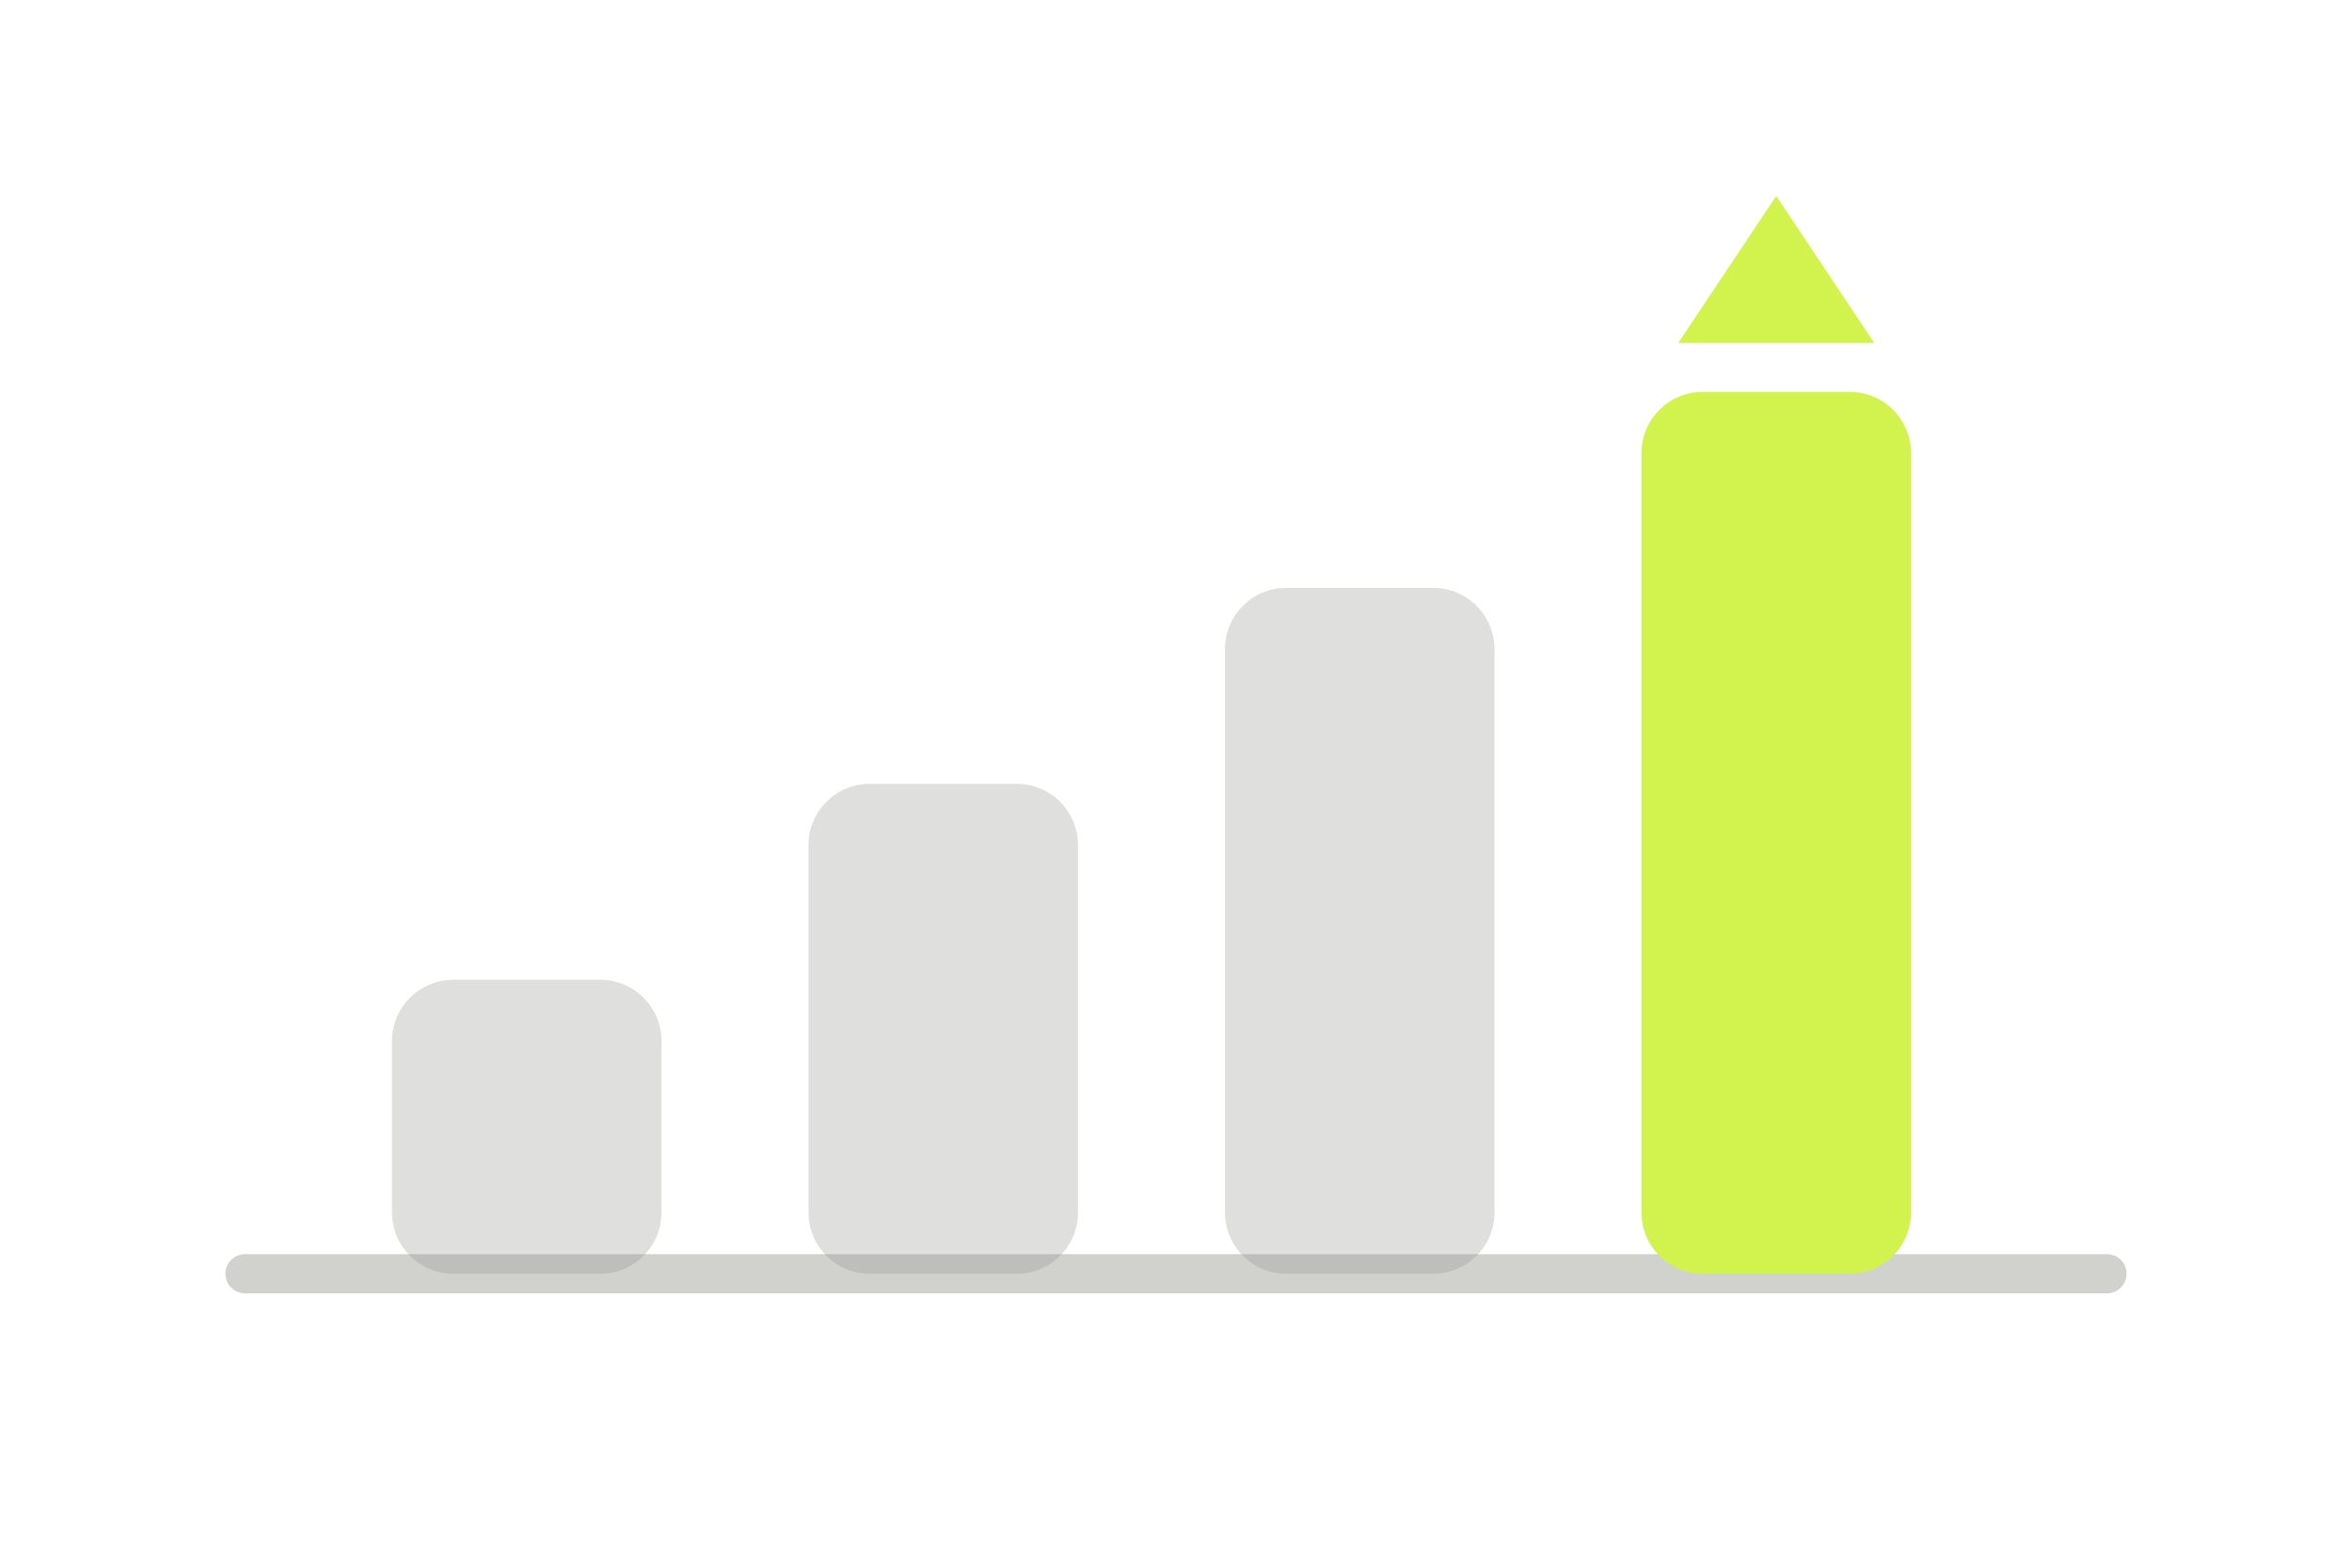
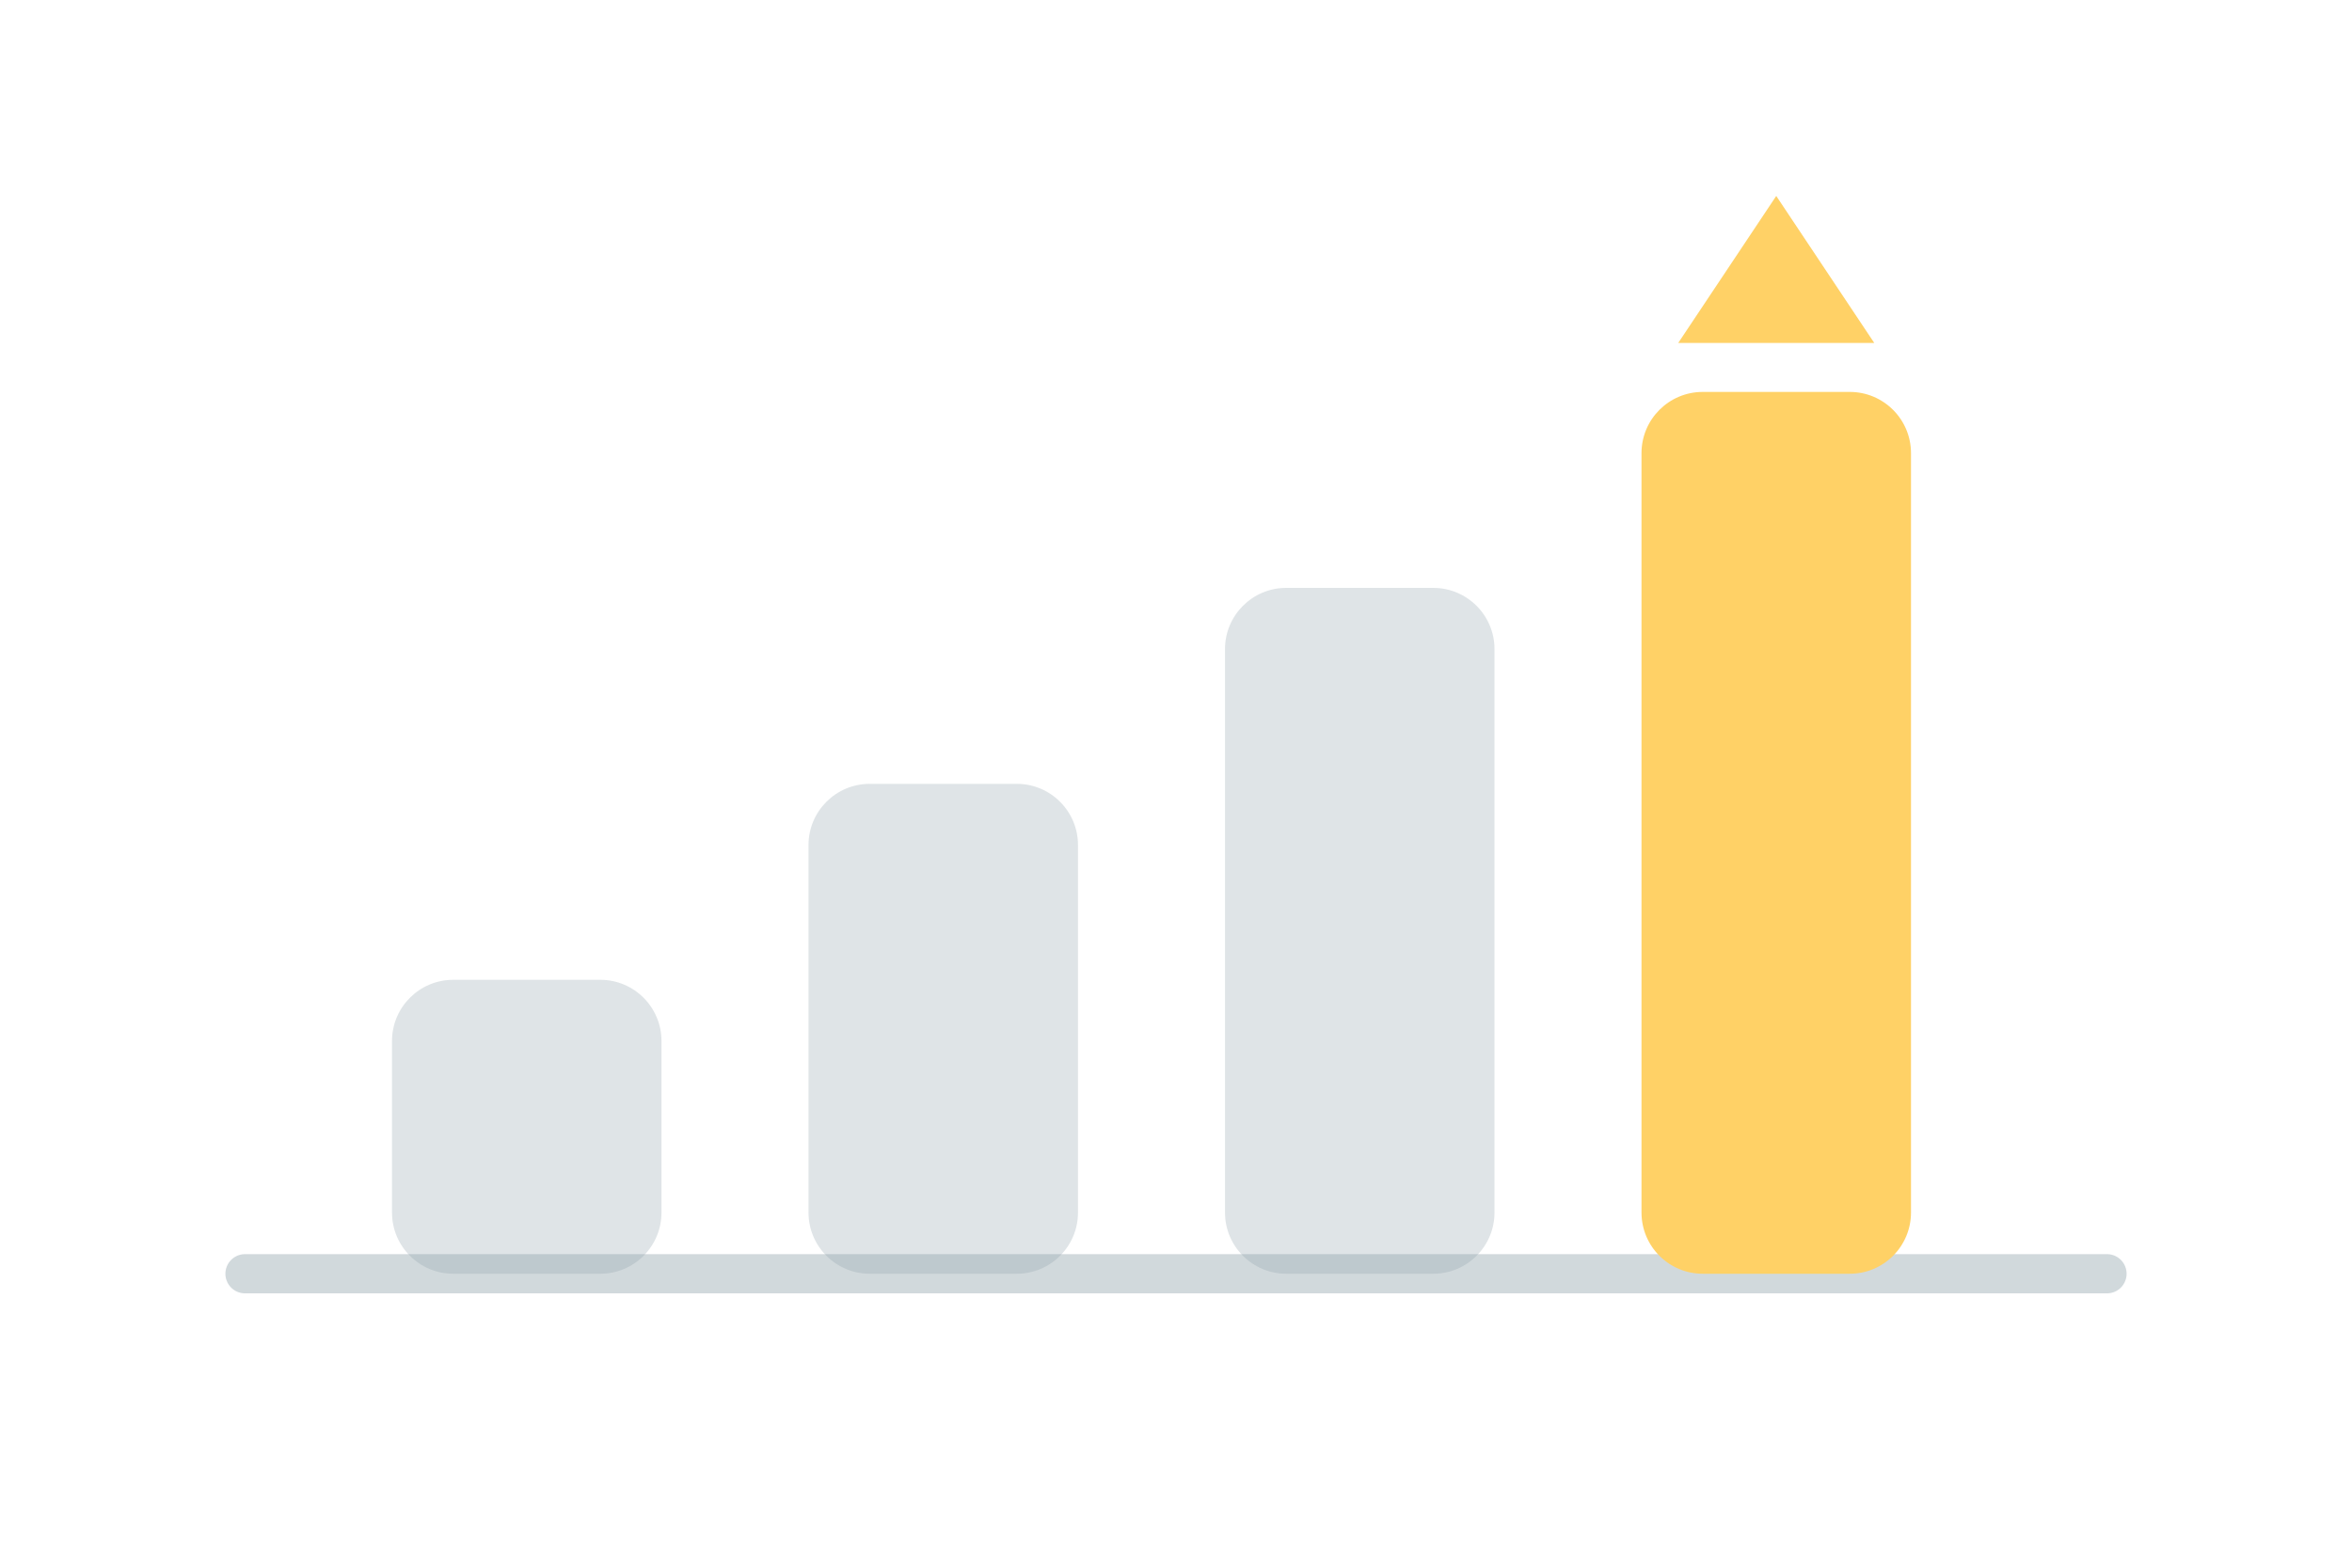
<svg xmlns="http://www.w3.org/2000/svg" viewBox="0 0 96 64" width="96" height="64" fill="none" stroke-linecap="round" stroke-linejoin="round">
-   <line x1="10" y1="52" x2="86" y2="52" stroke="#8d8d84" stroke-width="1.6" opacity=".4" />
-   <rect x="16" y="40" width="11" height="12" rx="2.5" fill="#8d8d84" opacity=".28" />
-   <rect x="33" y="32" width="11" height="20" rx="2.5" fill="#8d8d84" opacity=".28" />
-   <rect x="50" y="24" width="11" height="28" rx="2.5" fill="#8d8d84" opacity=".28" />
-   <rect x="67" y="16" width="11" height="36" rx="2.5" fill="#d2f24e" />
-   <path d="M72.5 8 l4 6 h-8 z" fill="#d2f24e" stroke="none" />
+   <line x1="10" y1="52" x2="86" y2="52" stroke="#8d9fa8" stroke-width="1.6" opacity=".4" />
+   <rect x="16" y="40" width="11" height="12" rx="2.5" fill="#8d9fa8" opacity=".28" />
+   <rect x="33" y="32" width="11" height="20" rx="2.5" fill="#8d9fa8" opacity=".28" />
+   <rect x="50" y="24" width="11" height="28" rx="2.5" fill="#8d9fa8" opacity=".28" />
+   <rect x="67" y="16" width="11" height="36" rx="2.5" fill="#ffd166" />
+   <path d="M72.5 8 l4 6 h-8 z" fill="#ffd166" stroke="none" />
</svg>
